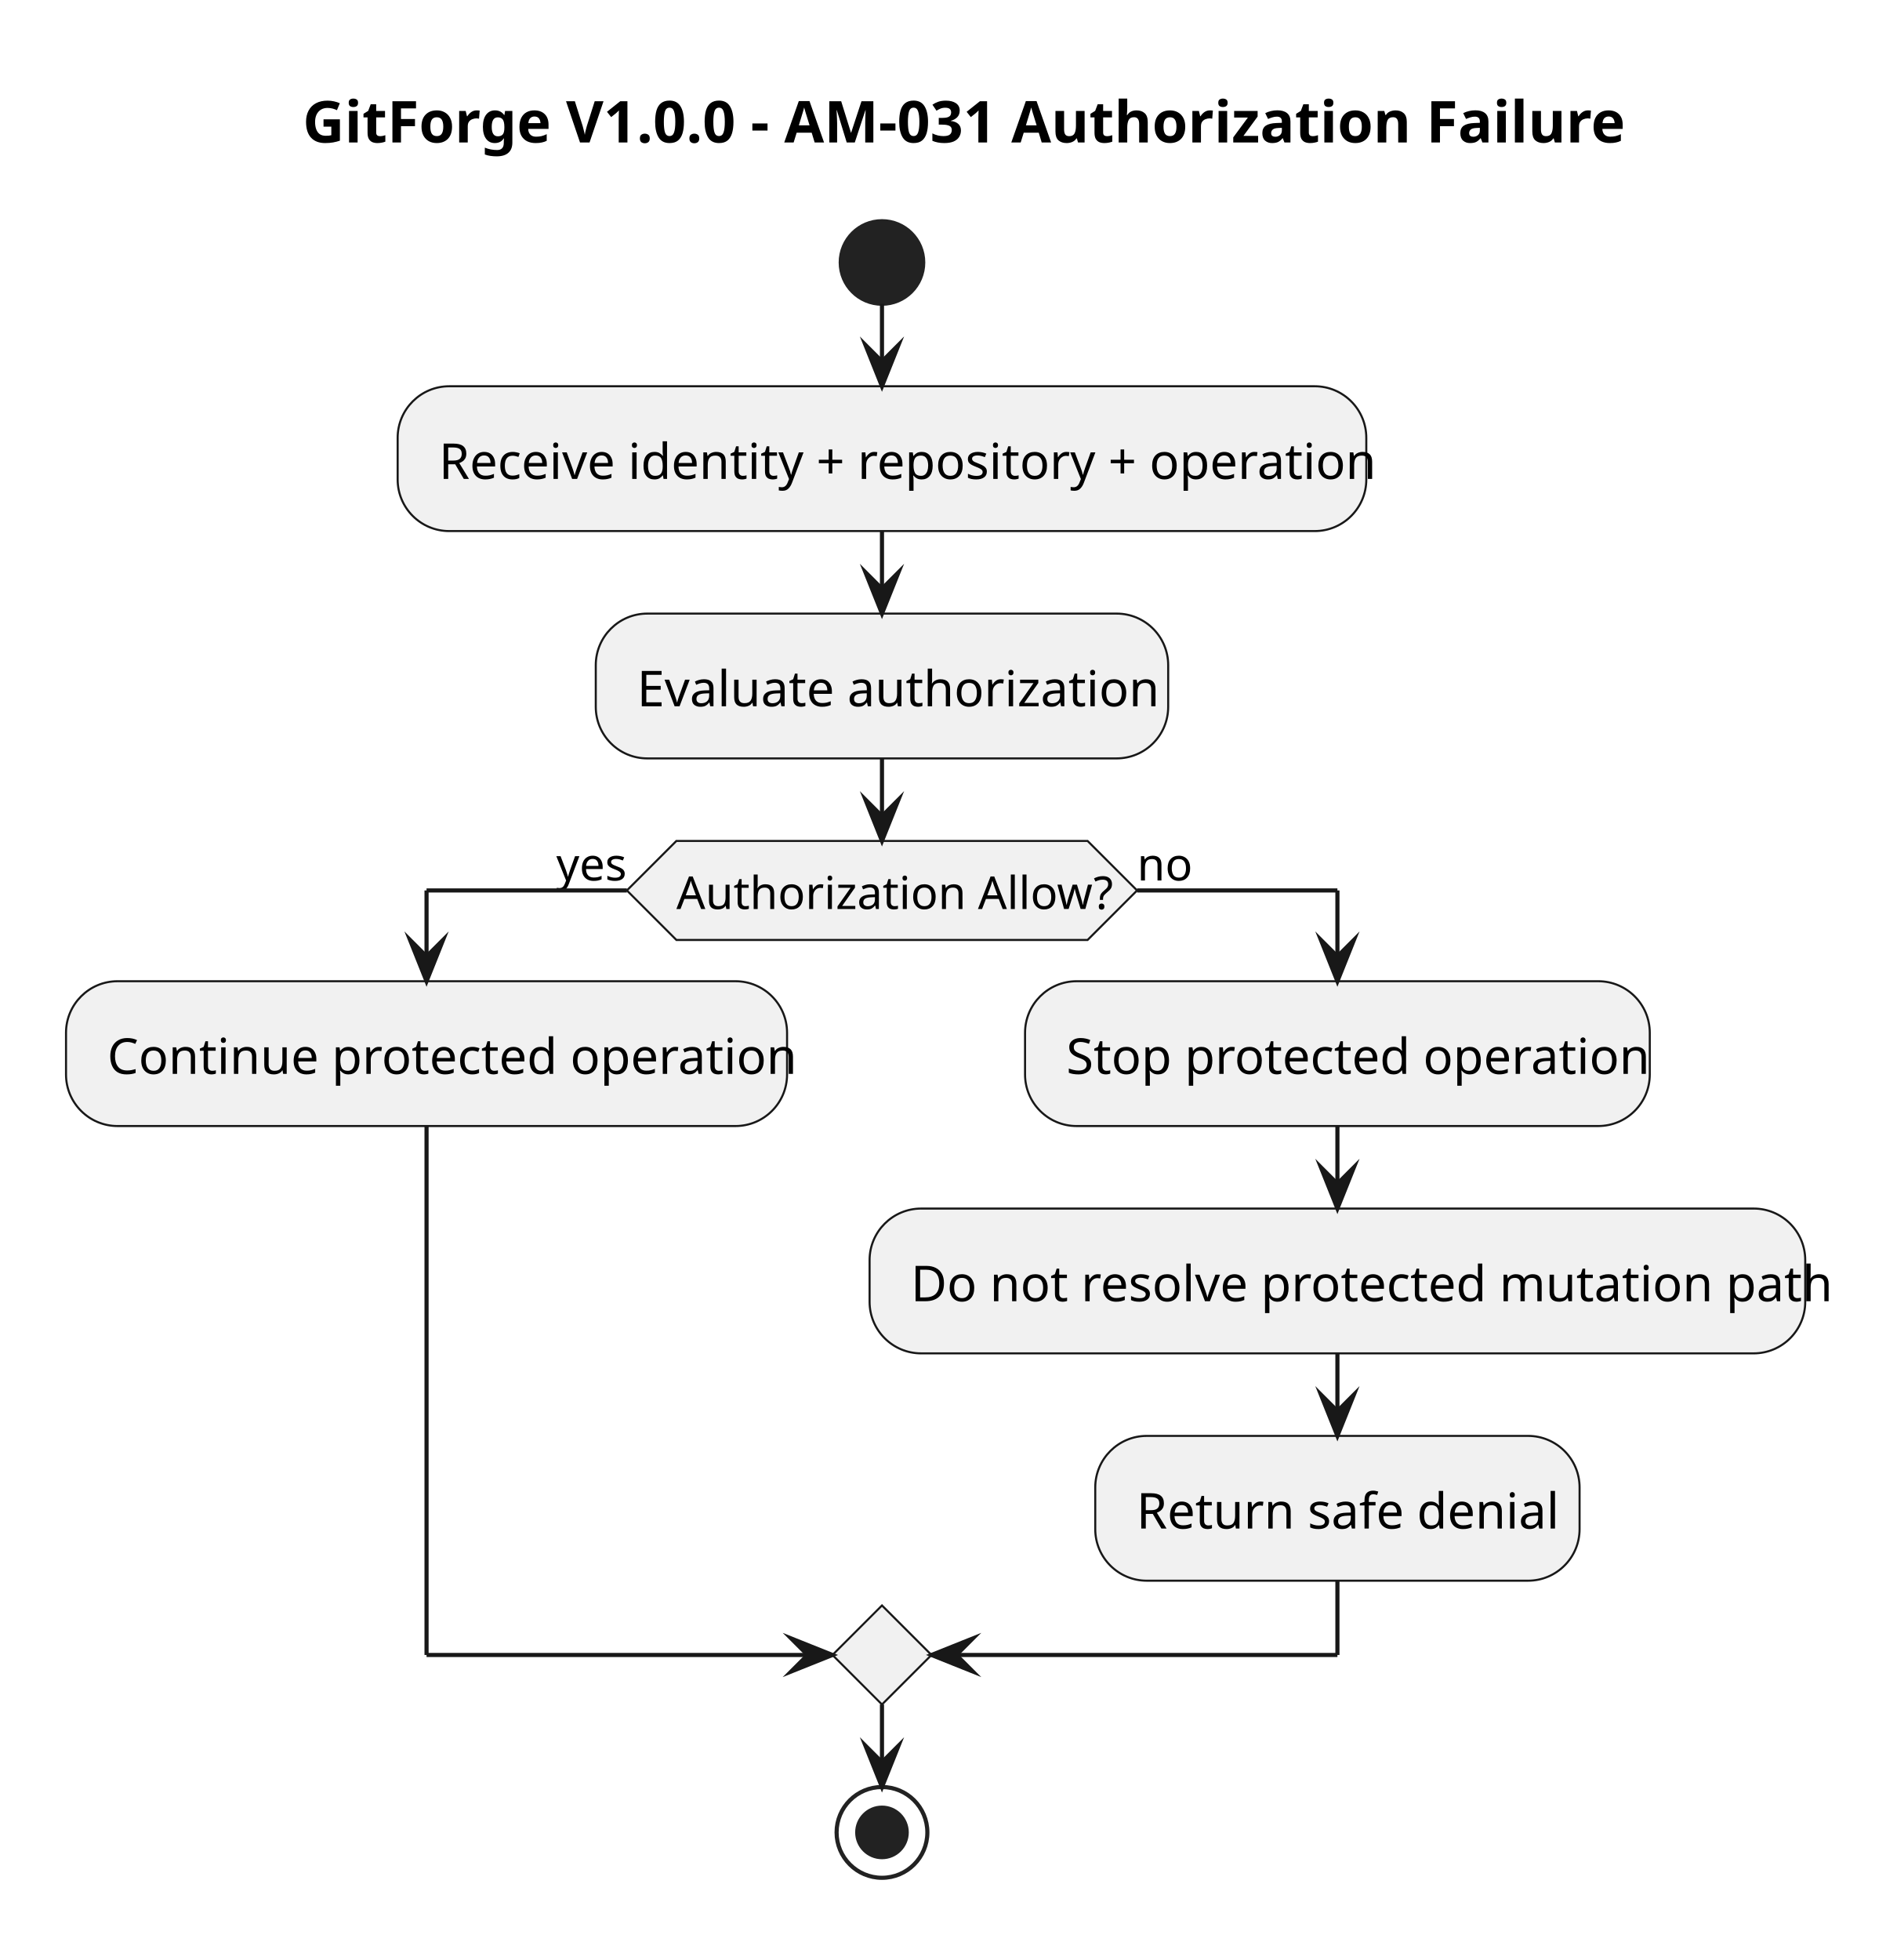
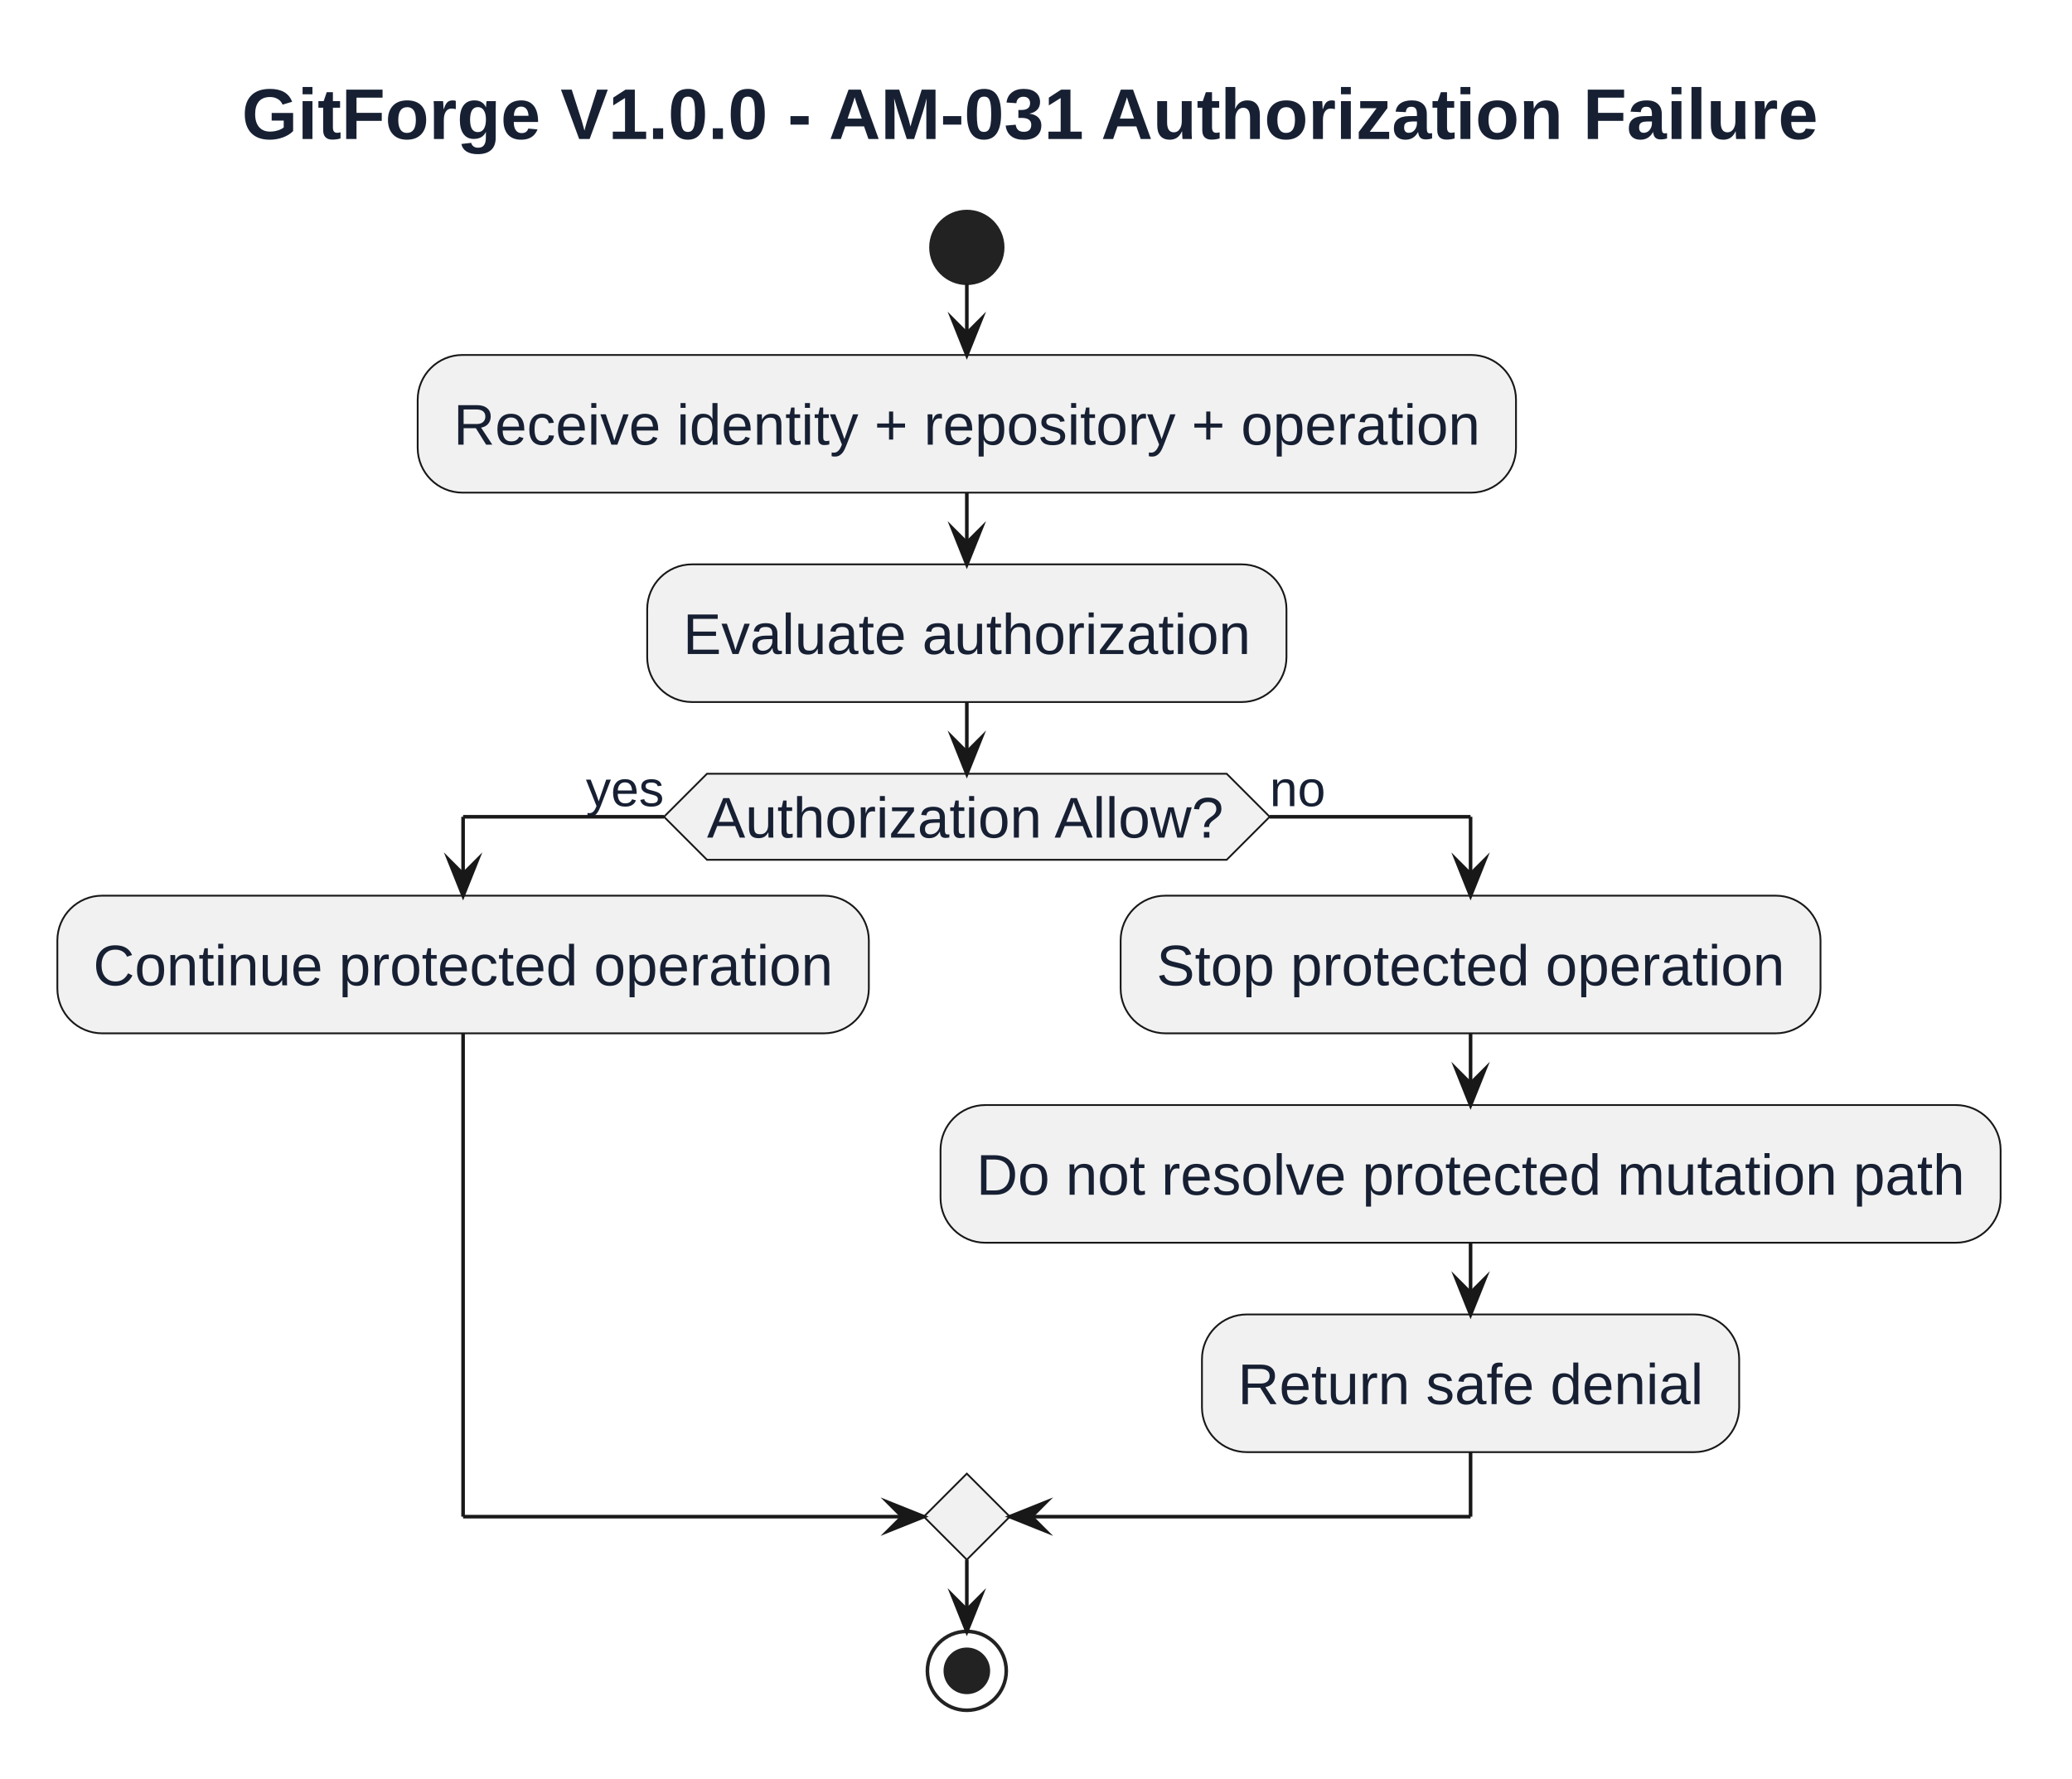
- <svg xmlns="http://www.w3.org/2000/svg" version="1.1" data-diagram-type="ACTIVITY" style="width:457px;height:475px;background:#FFFFFF;" width="457px" height="475px" viewBox="0 0 457 475" zoomAndPan="magnify" preserveAspectRatio="none" contentStyleType="text/css">
+ <svg xmlns="http://www.w3.org/2000/svg" version="1.1" data-diagram-type="ACTIVITY" style="width:578px;height:496px;background:#FFFFFF;" width="578px" height="496px" viewBox="0 0 578 496" zoomAndPan="magnify" preserveAspectRatio="none" contentStyleType="text/css">
  <defs />
  <g font-family="sans-serif" lengthAdjust="spacing">
-     <g class="title" data-source-line="1">
-       <text x="73.372" y="34.533" fill="#000" font-size="14" textLength="308.82" font-weight="700">GitForge V1.0.0 - AM-031 Authorization Failure</text>
+     <g class="title" data-source-line="8">
+       <text x="67.457" y="38.76" fill="#172033" font-size="20" textLength="441.172" font-weight="700" font-family="Arial">GitForge V1.0.0 - AM-031 Authorization Failure</text>
    </g>
-     <ellipse cx="213.779" cy="63.609" rx="10" ry="10" fill="#222" style="stroke:#222;stroke-width:1;" />
-     <rect x="96.385" y="93.609" width="234.787" height="35.094" fill="#F1F1F1" style="stroke:#181818;stroke-width:0.5;" rx="12.5" ry="12.5" />
-     <text x="106.385" y="116.066" fill="#000" font-size="12" textLength="214.787">Receive identity + repository + operation</text>
-     <rect x="144.406" y="148.703" width="138.746" height="35.094" fill="#F1F1F1" style="stroke:#181818;stroke-width:0.5;" rx="12.5" ry="12.5" />
-     <text x="154.406" y="171.16" fill="#000" font-size="12" textLength="118.746">Evaluate authorization</text>
-     <polygon points="163.946,203.797,263.612,203.797,275.612,215.797,263.612,227.797,163.946,227.797,151.946,215.797,163.946,203.797" fill="#F1F1F1" style="stroke:#181818;stroke-width:0.5;stroke-linejoin:miter;stroke-miterlimit:10;" />
-     <text x="163.946" y="220.298" fill="#000" font-size="11" textLength="99.666">Authorization Allow?</text>
-     <text x="134.828" y="213.38" fill="#000" font-size="11" textLength="17.118">yes</text>
-     <text x="275.612" y="213.38" fill="#000" font-size="11" textLength="12.235">no</text>
-     <rect x="16" y="237.797" width="174.775" height="35.094" fill="#F1F1F1" style="stroke:#181818;stroke-width:0.5;" rx="12.5" ry="12.5" />
-     <text x="26" y="260.254" fill="#000" font-size="12" textLength="154.775">Continue protected operation</text>
-     <rect x="248.457" y="237.797" width="151.426" height="35.094" fill="#F1F1F1" style="stroke:#181818;stroke-width:0.5;" rx="12.5" ry="12.5" />
-     <text x="258.457" y="260.254" fill="#000" font-size="12" textLength="131.426">Stop protected operation</text>
-     <rect x="210.775" y="292.891" width="226.789" height="35.094" fill="#F1F1F1" style="stroke:#181818;stroke-width:0.5;" rx="12.5" ry="12.5" />
-     <text x="220.775" y="315.348" fill="#000" font-size="12" textLength="206.789">Do not resolve protected mutation path</text>
-     <rect x="265.473" y="347.984" width="117.395" height="35.094" fill="#F1F1F1" style="stroke:#181818;stroke-width:0.5;" rx="12.5" ry="12.5" />
-     <text x="275.473" y="370.441" fill="#000" font-size="12" textLength="97.395">Return safe denial</text>
-     <polygon points="213.779,389.078,225.779,401.078,213.779,413.078,201.779,401.078,213.779,389.078" fill="#F1F1F1" style="stroke:#181818;stroke-width:0.5;stroke-linejoin:miter;stroke-miterlimit:10;" />
-     <ellipse cx="213.779" cy="444.078" rx="11" ry="11" fill="none" style="stroke:#222;stroke-width:1;" />
-     <ellipse cx="213.779" cy="444.078" rx="6" ry="6" fill="#222" style="stroke:#222;stroke-width:1;" />
-     <line x1="213.779" y1="73.609" x2="213.779" y2="93.609" style="stroke:#181818;stroke-width:1;" />
-     <polygon points="209.779,83.609,213.779,93.609,217.779,83.609,213.779,87.609" fill="#181818" style="stroke:#181818;stroke-width:1;stroke-linejoin:miter;stroke-miterlimit:10;" />
-     <line x1="213.779" y1="128.703" x2="213.779" y2="148.703" style="stroke:#181818;stroke-width:1;" />
-     <polygon points="209.779,138.703,213.779,148.703,217.779,138.703,213.779,142.703" fill="#181818" style="stroke:#181818;stroke-width:1;stroke-linejoin:miter;stroke-miterlimit:10;" />
-     <line x1="324.17" y1="272.891" x2="324.17" y2="292.891" style="stroke:#181818;stroke-width:1;" />
-     <polygon points="320.17,282.891,324.17,292.891,328.17,282.891,324.17,286.891" fill="#181818" style="stroke:#181818;stroke-width:1;stroke-linejoin:miter;stroke-miterlimit:10;" />
-     <line x1="324.17" y1="327.984" x2="324.17" y2="347.984" style="stroke:#181818;stroke-width:1;" />
-     <polygon points="320.17,337.984,324.17,347.984,328.17,337.984,324.17,341.984" fill="#181818" style="stroke:#181818;stroke-width:1;stroke-linejoin:miter;stroke-miterlimit:10;" />
-     <line x1="151.946" y1="215.797" x2="103.388" y2="215.797" style="stroke:#181818;stroke-width:1;" />
-     <line x1="103.388" y1="215.797" x2="103.388" y2="237.797" style="stroke:#181818;stroke-width:1;" />
-     <polygon points="99.388,227.797,103.388,237.797,107.388,227.797,103.388,231.797" fill="#181818" style="stroke:#181818;stroke-width:1;stroke-linejoin:miter;stroke-miterlimit:10;" />
-     <line x1="275.612" y1="215.797" x2="324.17" y2="215.797" style="stroke:#181818;stroke-width:1;" />
-     <line x1="324.17" y1="215.797" x2="324.17" y2="237.797" style="stroke:#181818;stroke-width:1;" />
-     <polygon points="320.17,227.797,324.17,237.797,328.17,227.797,324.17,231.797" fill="#181818" style="stroke:#181818;stroke-width:1;stroke-linejoin:miter;stroke-miterlimit:10;" />
-     <line x1="103.388" y1="272.891" x2="103.388" y2="401.078" style="stroke:#181818;stroke-width:1;" />
-     <line x1="103.388" y1="401.078" x2="201.779" y2="401.078" style="stroke:#181818;stroke-width:1;" />
-     <polygon points="191.779,397.078,201.779,401.078,191.779,405.078,195.779,401.078" fill="#181818" style="stroke:#181818;stroke-width:1;stroke-linejoin:miter;stroke-miterlimit:10;" />
-     <line x1="324.17" y1="383.078" x2="324.17" y2="401.078" style="stroke:#181818;stroke-width:1;" />
-     <line x1="324.17" y1="401.078" x2="225.779" y2="401.078" style="stroke:#181818;stroke-width:1;" />
-     <polygon points="235.779,397.078,225.779,401.078,235.779,405.078,231.779,401.078" fill="#181818" style="stroke:#181818;stroke-width:1;stroke-linejoin:miter;stroke-miterlimit:10;" />
-     <line x1="213.779" y1="183.797" x2="213.779" y2="203.797" style="stroke:#181818;stroke-width:1;" />
-     <polygon points="209.779,193.797,213.779,203.797,217.779,193.797,213.779,197.797" fill="#181818" style="stroke:#181818;stroke-width:1;stroke-linejoin:miter;stroke-miterlimit:10;" />
-     <line x1="213.779" y1="413.078" x2="213.779" y2="433.078" style="stroke:#181818;stroke-width:1;" />
-     <polygon points="209.779,423.078,213.779,433.078,217.779,423.078,213.779,427.078" fill="#181818" style="stroke:#181818;stroke-width:1;stroke-linejoin:miter;stroke-miterlimit:10;" />
+     <ellipse cx="269.705" cy="68.998" rx="10" ry="10" fill="#222" style="stroke:#222;stroke-width:1;" />
+     <rect x="116.514" y="98.998" width="306.383" height="38.398" fill="#F1F1F1" style="stroke:#181818;stroke-width:0.5;" rx="12.5" ry="12.5" />
+     <text x="126.514" y="124.006" fill="#172033" font-size="16" textLength="286.383" font-family="Arial">Receive identity + repository + operation</text>
+     <rect x="180.541" y="157.396" width="178.328" height="38.398" fill="#F1F1F1" style="stroke:#181818;stroke-width:0.5;" rx="12.5" ry="12.5" />
+     <text x="190.541" y="182.404" fill="#172033" font-size="16" textLength="158.328" font-family="Arial">Evaluate authorization</text>
+     <polygon points="197.221,215.795,342.189,215.795,354.189,227.795,342.189,239.795,197.221,239.795,185.221,227.795,197.221,215.795" fill="#F1F1F1" style="stroke:#181818;stroke-width:0.5;stroke-linejoin:miter;stroke-miterlimit:10;" />
+     <text x="197.221" y="233.604" fill="#172033" font-size="16" textLength="144.969" font-family="Arial">Authorization Allow?</text>
+     <text x="163.435" y="224.828" fill="#172033" font-size="14" textLength="21.786" font-family="Arial">yes</text>
+     <text x="354.189" y="224.828" fill="#172033" font-size="14" textLength="15.572" font-family="Arial">no</text>
+     <rect x="16" y="249.795" width="226.367" height="38.398" fill="#F1F1F1" style="stroke:#181818;stroke-width:0.5;" rx="12.5" ry="12.5" />
+     <text x="26" y="274.803" fill="#172033" font-size="16" textLength="206.367" font-family="Arial">Continue protected operation</text>
+     <rect x="312.609" y="249.795" width="195.234" height="38.398" fill="#F1F1F1" style="stroke:#181818;stroke-width:0.5;" rx="12.5" ry="12.5" />
+     <text x="322.609" y="274.803" fill="#172033" font-size="16" textLength="175.234" font-family="Arial">Stop protected operation</text>
+     <rect x="262.367" y="308.193" width="295.719" height="38.398" fill="#F1F1F1" style="stroke:#181818;stroke-width:0.5;" rx="12.5" ry="12.5" />
+     <text x="272.367" y="333.201" fill="#172033" font-size="16" textLength="275.719" font-family="Arial">Do not resolve protected mutation path</text>
+     <rect x="335.297" y="366.592" width="149.859" height="38.398" fill="#F1F1F1" style="stroke:#181818;stroke-width:0.5;" rx="12.5" ry="12.5" />
+     <text x="345.297" y="391.6" fill="#172033" font-size="16" textLength="129.859" font-family="Arial">Return safe denial</text>
+     <polygon points="269.705,410.99,281.705,422.99,269.705,434.99,257.705,422.99,269.705,410.99" fill="#F1F1F1" style="stroke:#181818;stroke-width:0.5;stroke-linejoin:miter;stroke-miterlimit:10;" />
+     <ellipse cx="269.705" cy="465.99" rx="11" ry="11" fill="none" style="stroke:#222;stroke-width:1;" />
+     <ellipse cx="269.705" cy="465.99" rx="6" ry="6" fill="#222" style="stroke:#222;stroke-width:1;" />
+     <line x1="269.705" y1="78.998" x2="269.705" y2="98.998" style="stroke:#181818;stroke-width:1;" />
+     <polygon points="265.705,88.998,269.705,98.998,273.705,88.998,269.705,92.998" fill="#181818" style="stroke:#181818;stroke-width:1;stroke-linejoin:miter;stroke-miterlimit:10;" />
+     <line x1="269.705" y1="137.396" x2="269.705" y2="157.396" style="stroke:#181818;stroke-width:1;" />
+     <polygon points="265.705,147.396,269.705,157.396,273.705,147.396,269.705,151.396" fill="#181818" style="stroke:#181818;stroke-width:1;stroke-linejoin:miter;stroke-miterlimit:10;" />
+     <line x1="410.227" y1="288.193" x2="410.227" y2="308.193" style="stroke:#181818;stroke-width:1;" />
+     <polygon points="406.227,298.193,410.227,308.193,414.227,298.193,410.227,302.193" fill="#181818" style="stroke:#181818;stroke-width:1;stroke-linejoin:miter;stroke-miterlimit:10;" />
+     <line x1="410.227" y1="346.592" x2="410.227" y2="366.592" style="stroke:#181818;stroke-width:1;" />
+     <polygon points="406.227,356.592,410.227,366.592,414.227,356.592,410.227,360.592" fill="#181818" style="stroke:#181818;stroke-width:1;stroke-linejoin:miter;stroke-miterlimit:10;" />
+     <line x1="185.221" y1="227.795" x2="129.184" y2="227.795" style="stroke:#181818;stroke-width:1;" />
+     <line x1="129.184" y1="227.795" x2="129.184" y2="249.795" style="stroke:#181818;stroke-width:1;" />
+     <polygon points="125.184,239.795,129.184,249.795,133.184,239.795,129.184,243.795" fill="#181818" style="stroke:#181818;stroke-width:1;stroke-linejoin:miter;stroke-miterlimit:10;" />
+     <line x1="354.189" y1="227.795" x2="410.227" y2="227.795" style="stroke:#181818;stroke-width:1;" />
+     <line x1="410.227" y1="227.795" x2="410.227" y2="249.795" style="stroke:#181818;stroke-width:1;" />
+     <polygon points="406.227,239.795,410.227,249.795,414.227,239.795,410.227,243.795" fill="#181818" style="stroke:#181818;stroke-width:1;stroke-linejoin:miter;stroke-miterlimit:10;" />
+     <line x1="129.184" y1="288.193" x2="129.184" y2="422.99" style="stroke:#181818;stroke-width:1;" />
+     <line x1="129.184" y1="422.99" x2="257.705" y2="422.99" style="stroke:#181818;stroke-width:1;" />
+     <polygon points="247.705,418.99,257.705,422.99,247.705,426.99,251.705,422.99" fill="#181818" style="stroke:#181818;stroke-width:1;stroke-linejoin:miter;stroke-miterlimit:10;" />
+     <line x1="410.227" y1="404.99" x2="410.227" y2="422.99" style="stroke:#181818;stroke-width:1;" />
+     <line x1="410.227" y1="422.99" x2="281.705" y2="422.99" style="stroke:#181818;stroke-width:1;" />
+     <polygon points="291.705,418.99,281.705,422.99,291.705,426.99,287.705,422.99" fill="#181818" style="stroke:#181818;stroke-width:1;stroke-linejoin:miter;stroke-miterlimit:10;" />
+     <line x1="269.705" y1="195.795" x2="269.705" y2="215.795" style="stroke:#181818;stroke-width:1;" />
+     <polygon points="265.705,205.795,269.705,215.795,273.705,205.795,269.705,209.795" fill="#181818" style="stroke:#181818;stroke-width:1;stroke-linejoin:miter;stroke-miterlimit:10;" />
+     <line x1="269.705" y1="434.99" x2="269.705" y2="454.99" style="stroke:#181818;stroke-width:1;" />
+     <polygon points="265.705,444.99,269.705,454.99,273.705,444.99,269.705,448.99" fill="#181818" style="stroke:#181818;stroke-width:1;stroke-linejoin:miter;stroke-miterlimit:10;" />
  </g>
</svg>
